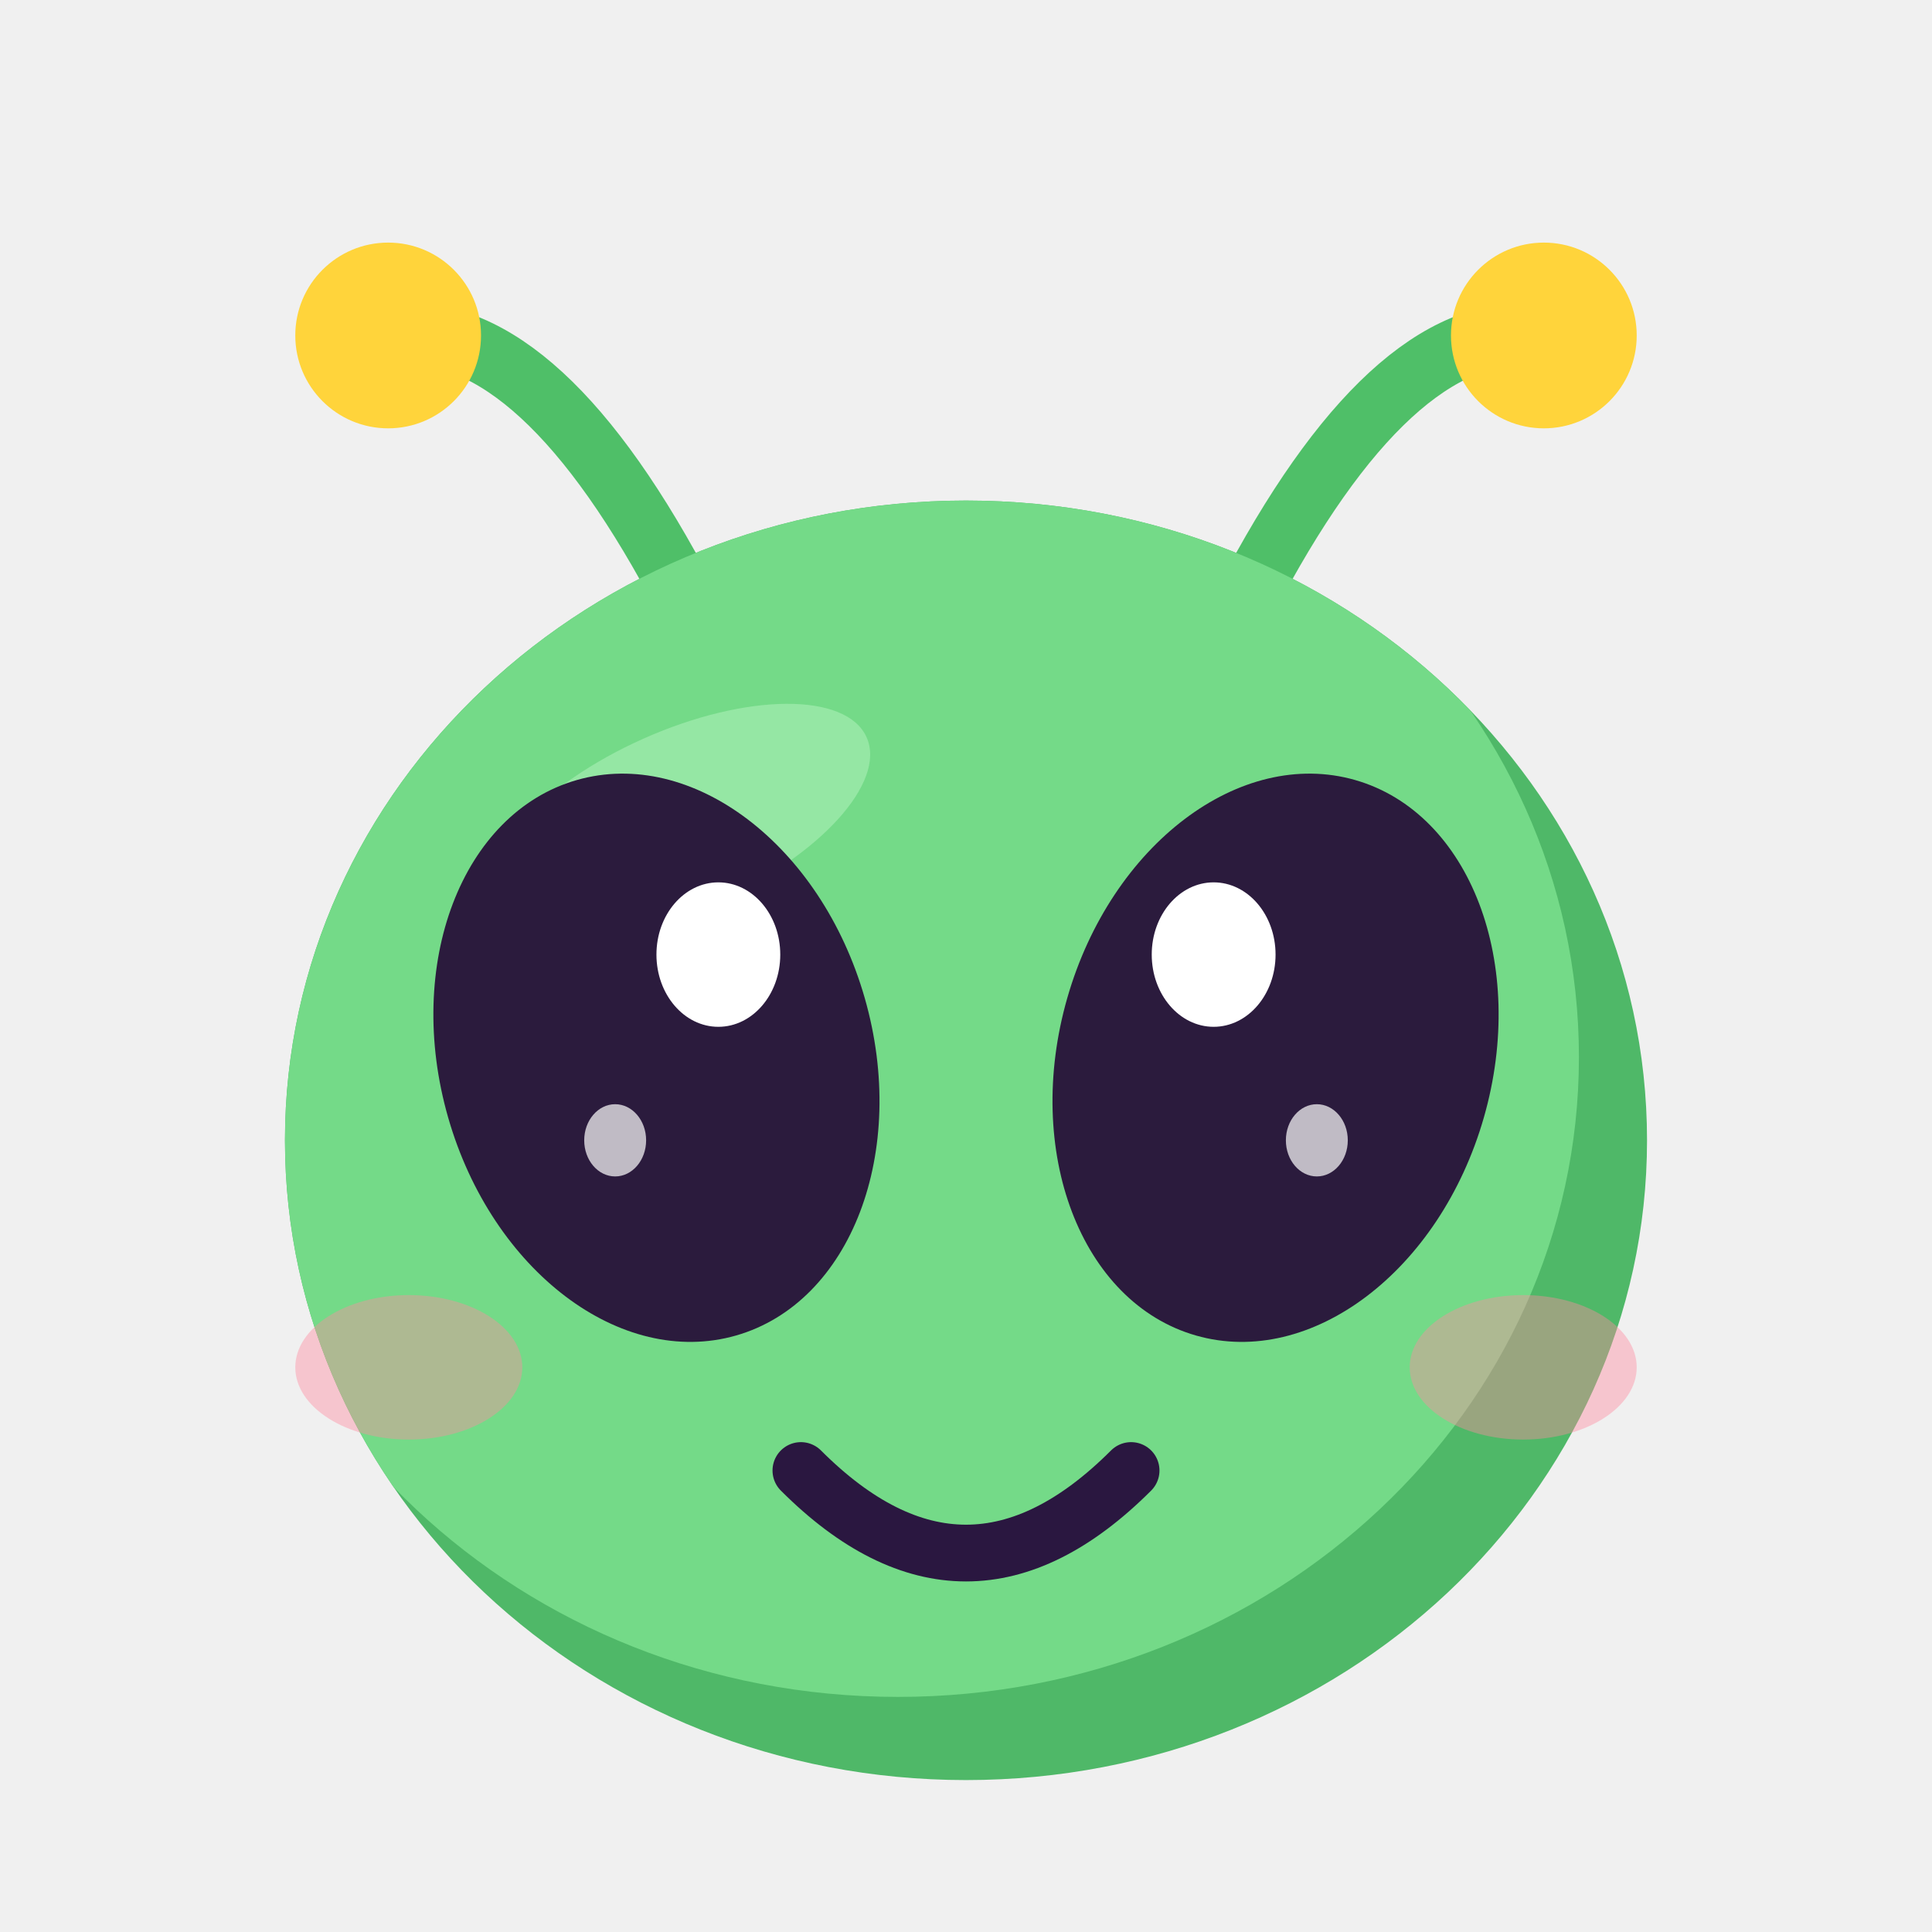
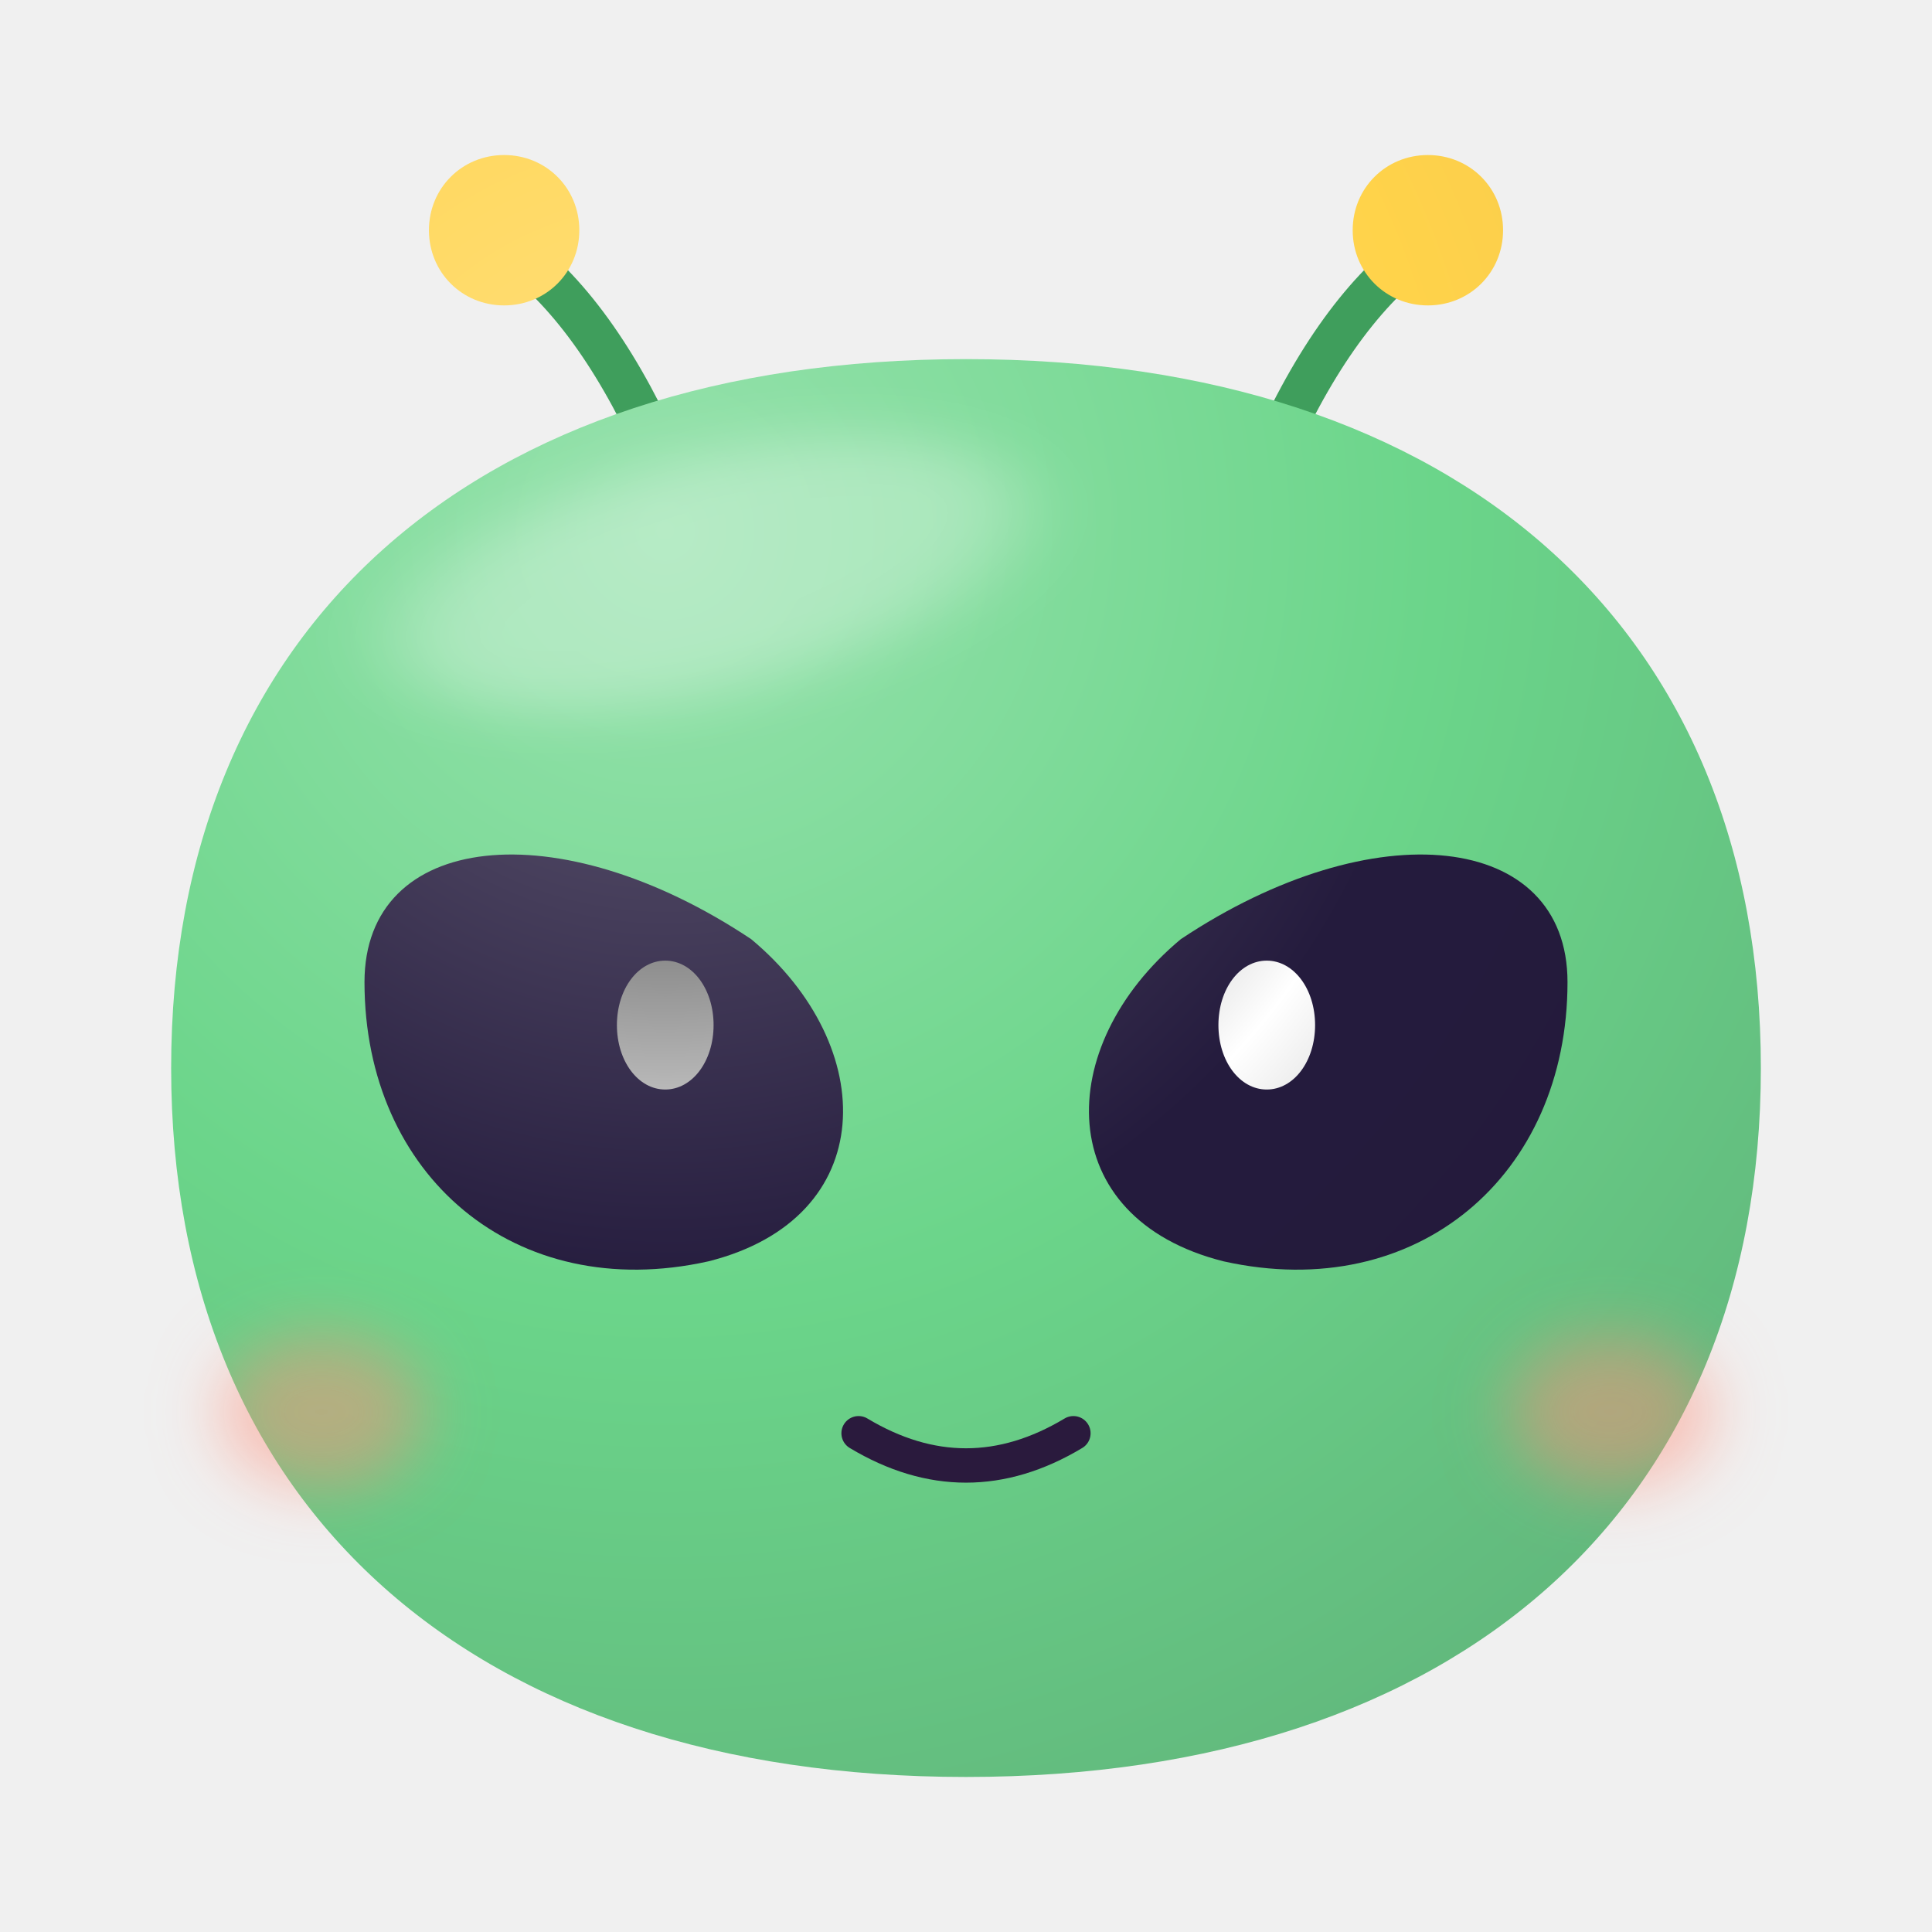
<svg xmlns="http://www.w3.org/2000/svg" viewBox="12 8 176 176">
-   <g transform="translate(100 110) scale(0.94) translate(-100 -106)">
-     <path d="M72 54 Q58 28 44 30 M128 54 Q142 28 156 30" stroke="#4FBF68" stroke-width="6" fill="none" stroke-linecap="round" />
-     <ellipse cx="44" cy="30" rx="9" ry="9" fill="#FFD43B" />
-     <ellipse cx="156" cy="30" rx="9" ry="9" fill="#FFD43B" />
-     <clipPath id="k169">
-       <ellipse cx="100" cy="108" rx="66" ry="62" />
-     </clipPath>
-     <ellipse cx="100" cy="108" rx="66" ry="62" fill="#4FB868" />
-     <g clip-path="url(#k169)">
-       <g>
-         <ellipse cx="93.4" cy="99.94" rx="66" ry="62" fill="#74DA88" />
-         <ellipse cx="72.28" cy="77" rx="19.8" ry="8.68" fill="#B0F2BB" opacity=".55" transform="rotate(-24 72.28 77)" />
-       </g>
-     </g>
-     <ellipse cx="70" cy="100" rx="21" ry="28" fill="#2B1B3D" transform="rotate(-16 70 100)" />
-     <ellipse cx="130" cy="100" rx="21" ry="28" fill="#2B1B3D" transform="rotate(16 130 100)" />
-     <ellipse cx="76" cy="90" rx="6" ry="7" fill="#fff" />
-     <ellipse cx="124" cy="90" rx="6" ry="7" fill="#fff" />
-     <ellipse cx="66" cy="108" rx="3" ry="3.5" fill="#fff" opacity=".7" />
-     <ellipse cx="134" cy="108" rx="3" ry="3.5" fill="#fff" opacity=".7" />
-     <path d="M84 140 Q100 156 116 140" stroke="#2A1740" stroke-width="5.5" fill="none" stroke-linecap="round" />
-     <ellipse cx="46" cy="130" rx="11" ry="7" fill="#FF8AA0" opacity=".42" />
-     <ellipse cx="154" cy="130" rx="11" ry="7" fill="#FF8AA0" opacity=".42" />
+   <defs>
+     <radialGradient id="g0" gradientUnits="userSpaceOnUse" cx="72" cy="58" r="160">
+       <stop offset="0" stop-color="#ffe080" />
+       <stop offset=".45" stop-color="#FFD34A" />
+       <stop offset="1" stop-color="#eab754" />
+     </radialGradient>
+     <radialGradient id="g1" gradientUnits="userSpaceOnUse" cx="72" cy="58" r="160">
+       <stop offset="0" stop-color="#97e2ad" />
+       <stop offset=".45" stop-color="#6BD58A" />
+       <stop offset="1" stop-color="#5daa76" />
+     </radialGradient>
+     <filter id="bl" x="-30%" y="-60%" width="160%" height="220%">
+       <feGaussianBlur stdDeviation="3.4" />
+     </filter>
+     <filter id="bb" x="-40%" y="-60%" width="180%" height="220%">
+       <feGaussianBlur stdDeviation="3" />
+     </filter>
+     <radialGradient id="g2" gradientUnits="userSpaceOnUse" cx="72" cy="58" r="160">
+       <stop offset="0" stop-color="#665f77" />
+       <stop offset=".45" stop-color="#241B3D" />
+       <stop offset="1" stop-color="#25193a" />
+     </radialGradient>
+     <radialGradient id="g3" gradientUnits="userSpaceOnUse" cx="72" cy="58" r="160">
+       <stop offset="0" stop-color="#ff57NaN" />
+       <stop offset=".45" stop-color="#fff" />
+       <stop offset="1" stop-color="#d00fNaN" />
+     </radialGradient>
+   </defs>
+   <g transform="translate(100 96) scale(0.9785) translate(-100 -98.5)">
+     <path d="M72 52 Q66 38 58 32" fill="none" stroke="#3F9E5C" stroke-width="4" stroke-linecap="round" stroke-linejoin="round" />
+     <path d="M128 52Q134 38 142 32" fill="none" stroke="#3F9E5C" stroke-width="4" stroke-linecap="round" stroke-linejoin="round" />
+     <path d="M50 30 C50 26.08 53.08 23 57 23 C60.92 23 64 26.08 64 30 C64 33.92 60.92 37 57 37 C53.08 37 50 33.92 50 30Z" fill="url(#g0)" />
+     <path d="M150 30C150 26.08 146.92 23 143 23C139.08 23 136 26.08 136 30C136 33.92 139.08 37 143 37C146.92 37 150 33.92 150 30Z" fill="url(#g0)" />
+     <path d="M26 108 C26 67.08 54.12 42 100 42 C145.88 42 174 67.08 174 108 C174 148.92 145.88 174 100 174 C54.12 174 26 148.92 26 108Z" fill="url(#g1)" />
+     <ellipse cx="76" cy="62" rx="30" ry="11" fill="#fff" opacity=".3" filter="url(#bl)" transform="rotate(-14 76 62)" />
+     <ellipse cx="40" cy="140" rx="9.6" ry="7.2" fill="#FF8F7A" opacity=".5" filter="url(#bb)" />
+     <ellipse cx="160" cy="140" rx="9.6" ry="7.2" fill="#FF8F7A" opacity=".5" filter="url(#bb)" />
+     <path d="M156 100C156 86 138 84 120 96C108 106 108 122 124 126C142 130 156 118 156 100Z" fill="url(#g2)" />
+     <path d="M44 100 C44 86 62 84 80 96 C92 106 92 122 76 126 C58 130 44 118 44 100Z" fill="url(#g2)" />
+     <path d="M132.5 104C132.5 100.64 130.52 98 128 98C125.48 98 123.5 100.64 123.5 104C123.5 107.36 125.48 110 128 110C130.52 110 132.5 107.36 132.5 104Z" fill="url(#g3)" />
+     <path d="M67.5 104 C67.5 100.64 69.48 98 72 98 C74.52 98 76.5 100.64 76.5 104 C76.5 107.36 74.52 110 72 110 C69.48 110 67.5 107.36 67.5 104Z" fill="url(#g3)" />
+     <path d="M90 142 Q100 148 110 142" fill="none" stroke="#2A1A3D" stroke-width="3.2" stroke-linecap="round" stroke-linejoin="round" />
  </g>
</svg>
